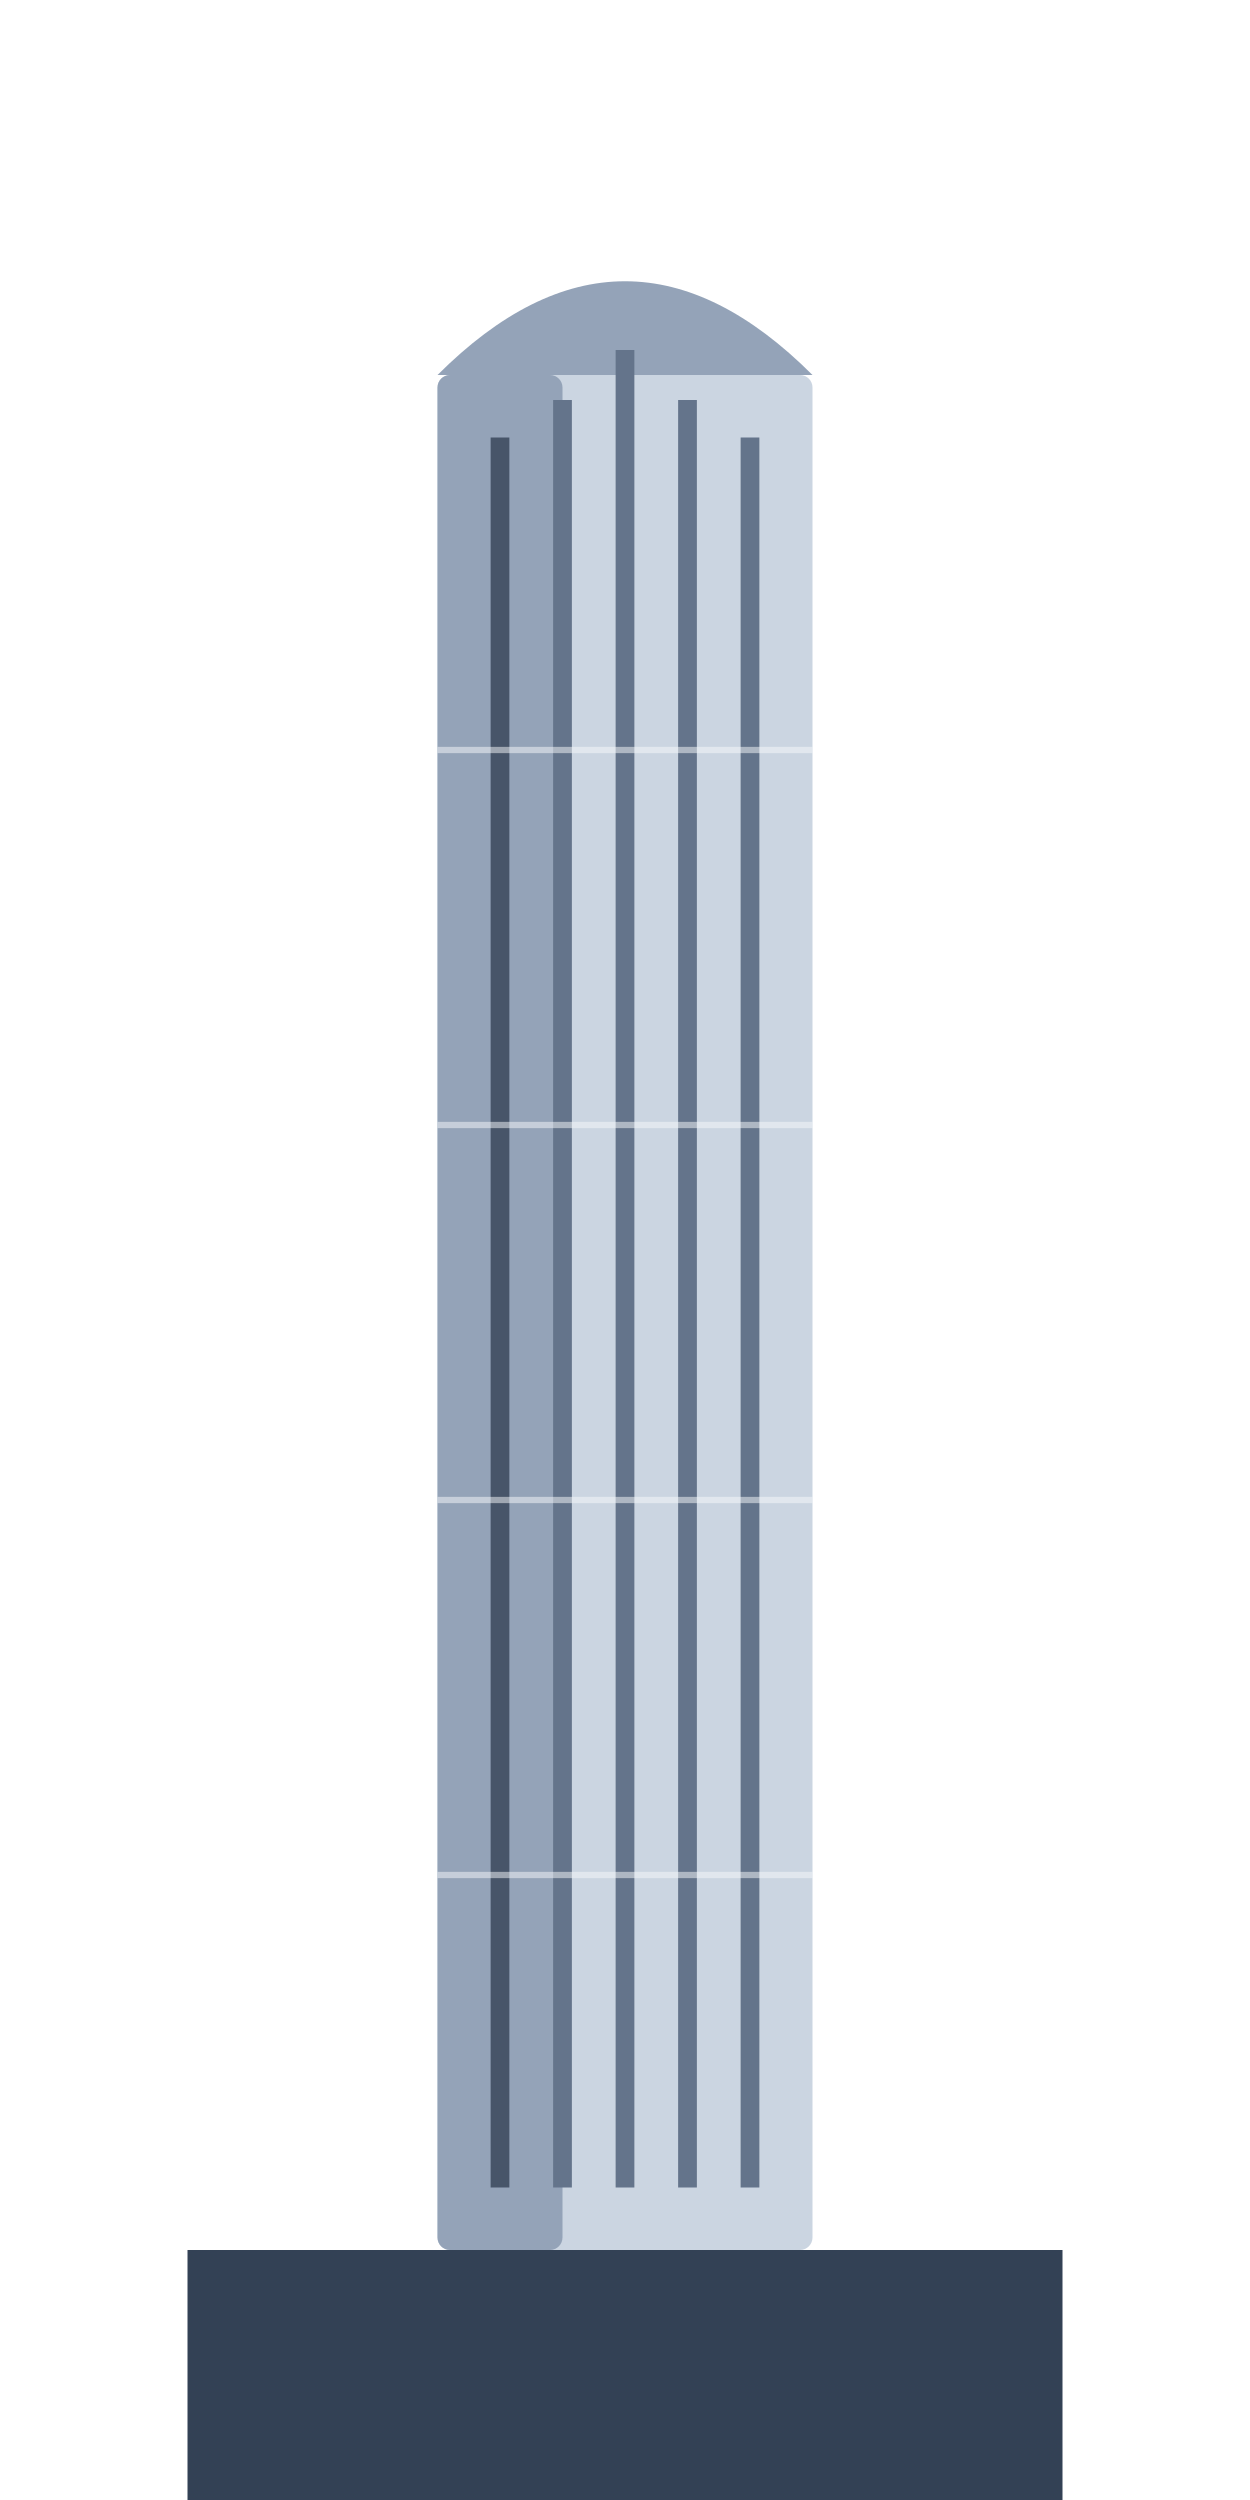
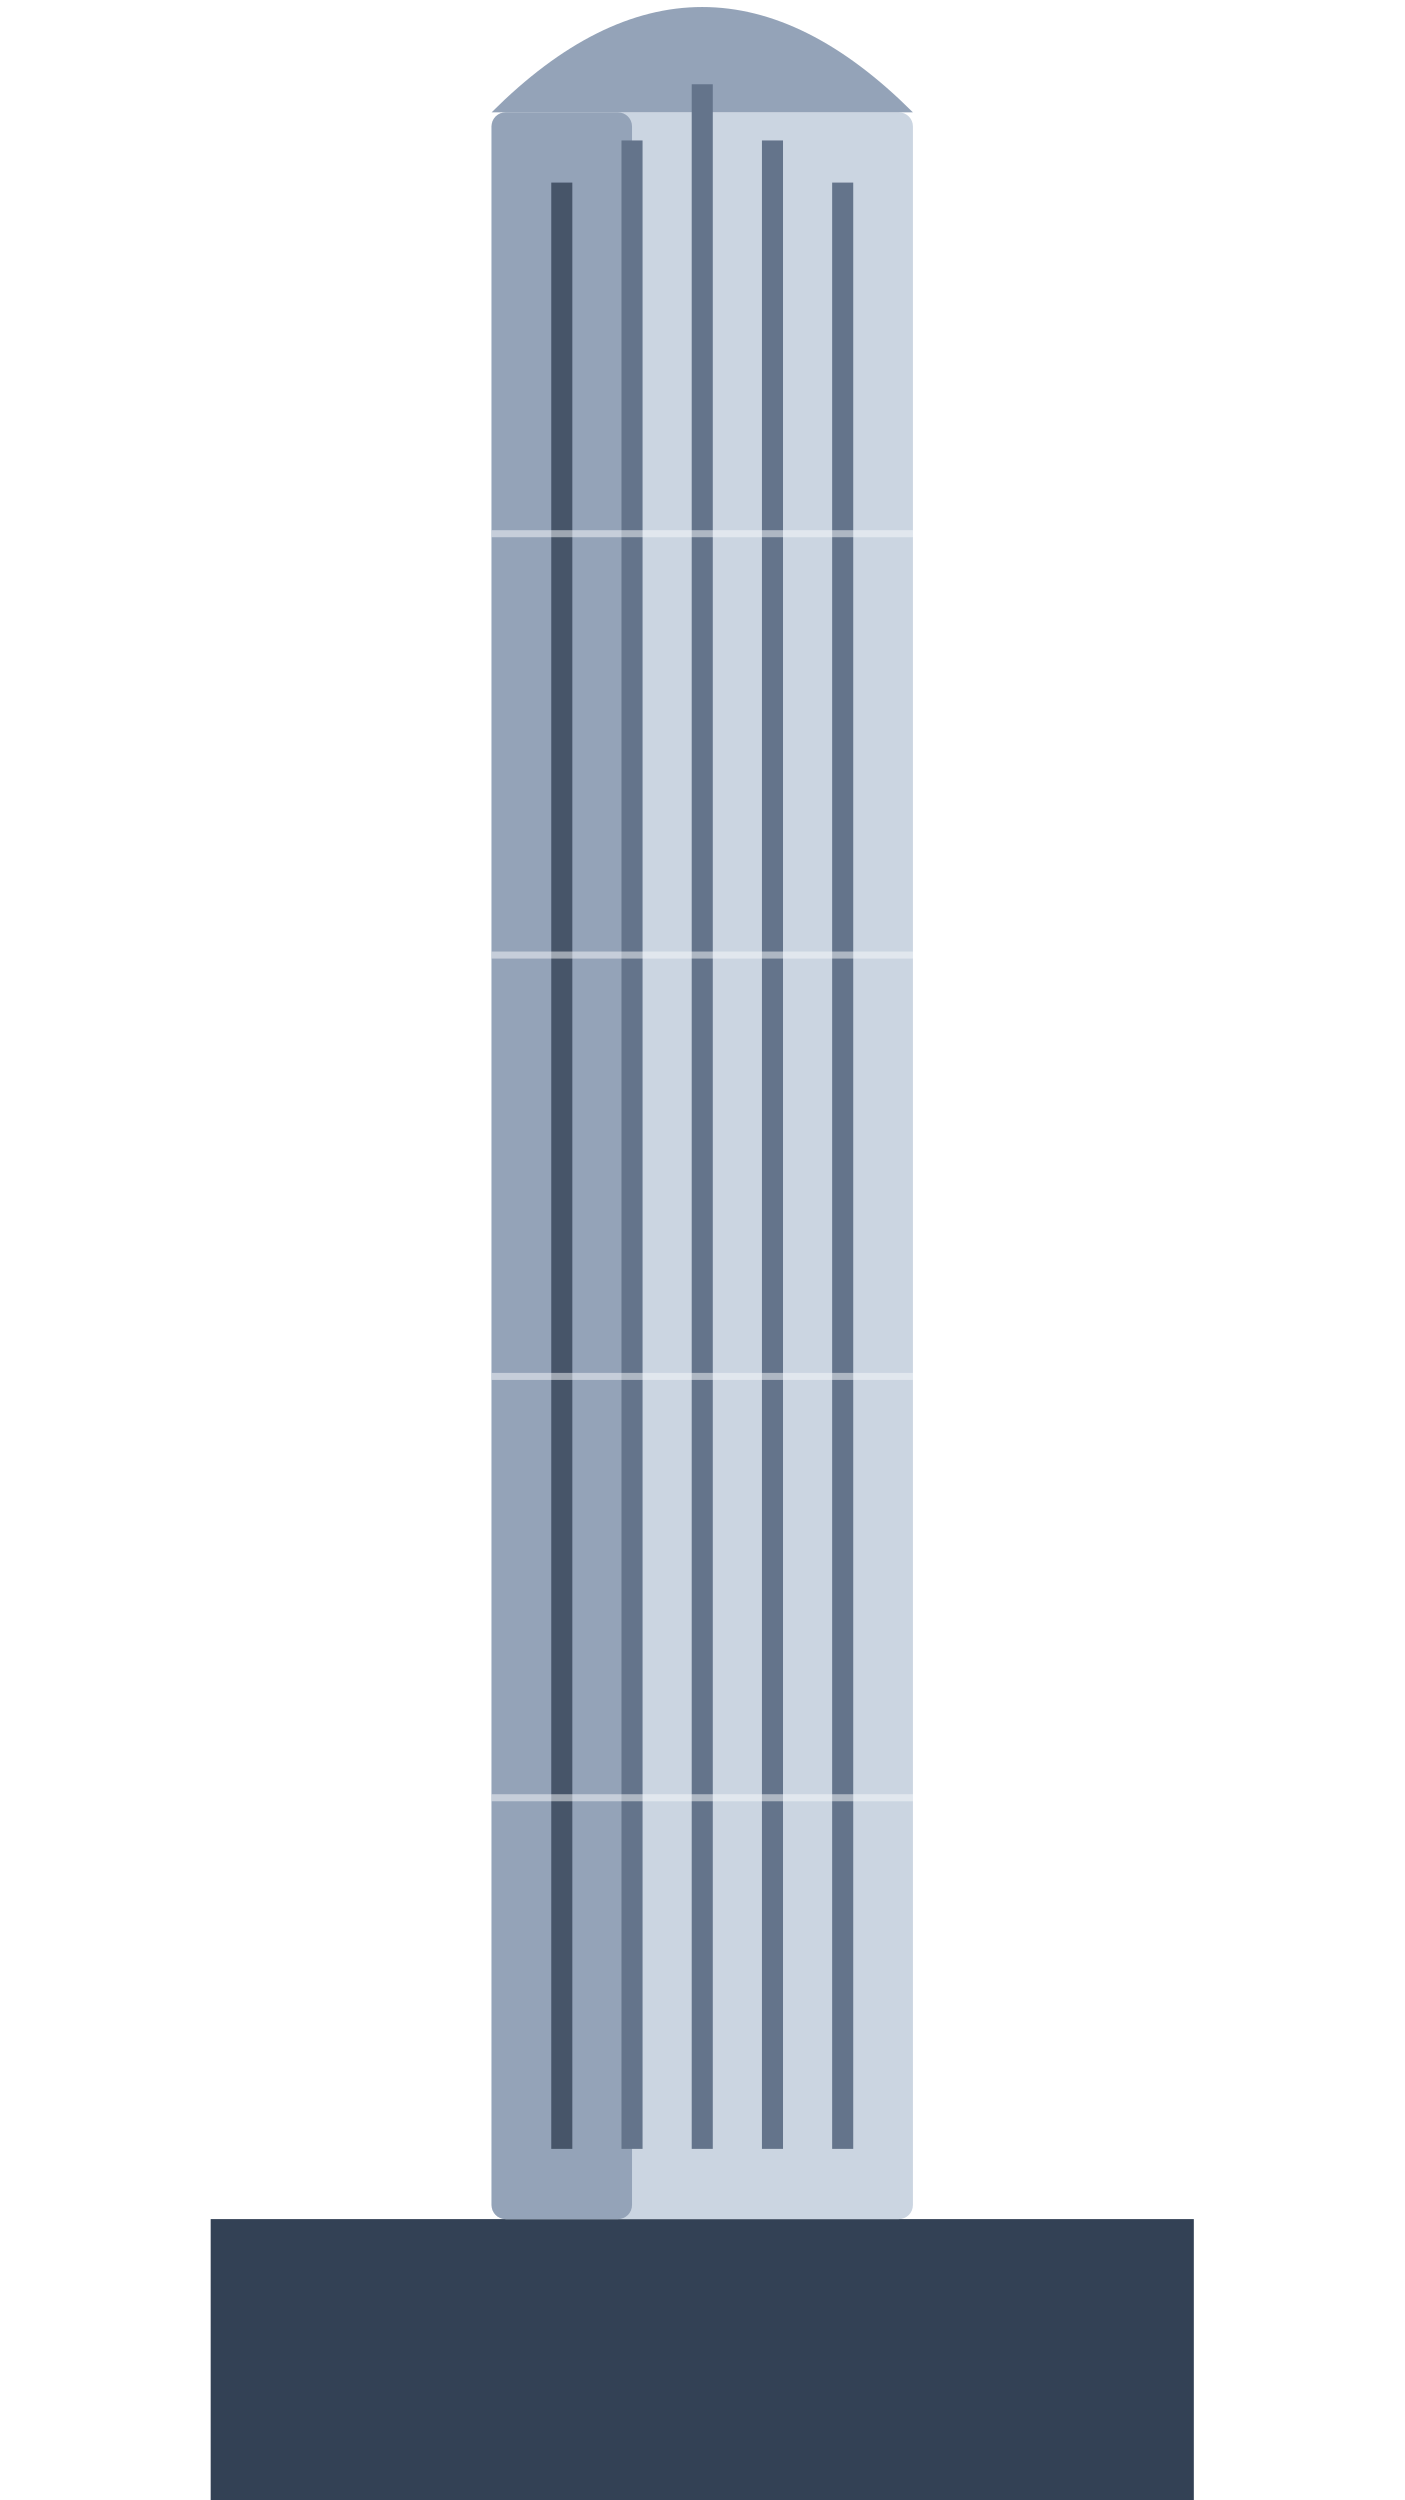
- <svg xmlns="http://www.w3.org/2000/svg" viewBox="0 0 100 200" class="w-full h-full drop-shadow-lg">
-   <rect x="15" y="180" width="70" height="20" fill="#334155" />
-   <rect x="35" y="30" width="30" height="150" fill="#cbd5e1" rx="1" />
-   <rect x="35" y="30" width="10" height="150" fill="#94a3b8" rx="1" />
-   <path d="M 35 30 Q 50 15 65 30 Z" fill="#94a3b8" />
-   <line x1="40" y1="35" x2="40" y2="175" stroke="#475569" stroke-width="1.5" />
-   <line x1="45" y1="32" x2="45" y2="175" stroke="#64748b" stroke-width="1.5" />
-   <line x1="50" y1="28" x2="50" y2="175" stroke="#64748b" stroke-width="1.5" />
-   <line x1="55" y1="32" x2="55" y2="175" stroke="#64748b" stroke-width="1.5" />
-   <line x1="60" y1="35" x2="60" y2="175" stroke="#64748b" stroke-width="1.5" />
-   <path d="M 35 60 h 30 M 35 90 h 30 M 35 120 h 30 M 35 150 h 30" stroke="#f8fafc" stroke-width="0.5" opacity="0.5" />
+ <svg xmlns="http://www.w3.org/2000/svg" width="100" height="178" viewBox="0 0 100 178" fill="none">
+   <path d="M85 158H15V178H85V158Z" fill="#334155" />
+   <path d="M64 8H36C35.448 8 35 8.448 35 9V157C35 157.552 35.448 158 36 158H64C64.552 158 65 157.552 65 157V9C65 8.448 64.552 8 64 8Z" fill="#CBD5E1" />
+   <path d="M44 8H36C35.448 8 35 8.448 35 9V157C35 157.552 35.448 158 36 158H44C44.552 158 45 157.552 45 157V9C45 8.448 44.552 8 44 8Z" fill="#94A3B8" />
+   <path d="M35 8C45 -2 55 -2 65 8H35Z" fill="#94A3B8" />
+   <path d="M40 13V153" stroke="#475569" stroke-width="1.5" />
+   <path d="M45 10V153" stroke="#64748B" stroke-width="1.5" />
+   <path d="M50 6V153" stroke="#64748B" stroke-width="1.5" />
+   <path d="M55 10V153" stroke="#64748B" stroke-width="1.5" />
+   <path d="M60 13V153" stroke="#64748B" stroke-width="1.5" />
+   <g opacity="0.5">
+     <path d="M35 38H65ZM35 68H65ZM35 98H65ZM35 128H65Z" fill="black" />
+     <path d="M35 38H65M35 68H65M35 98H65M35 128H65" stroke="#F8FAFC" stroke-width="0.5" />
+   </g>
</svg>
